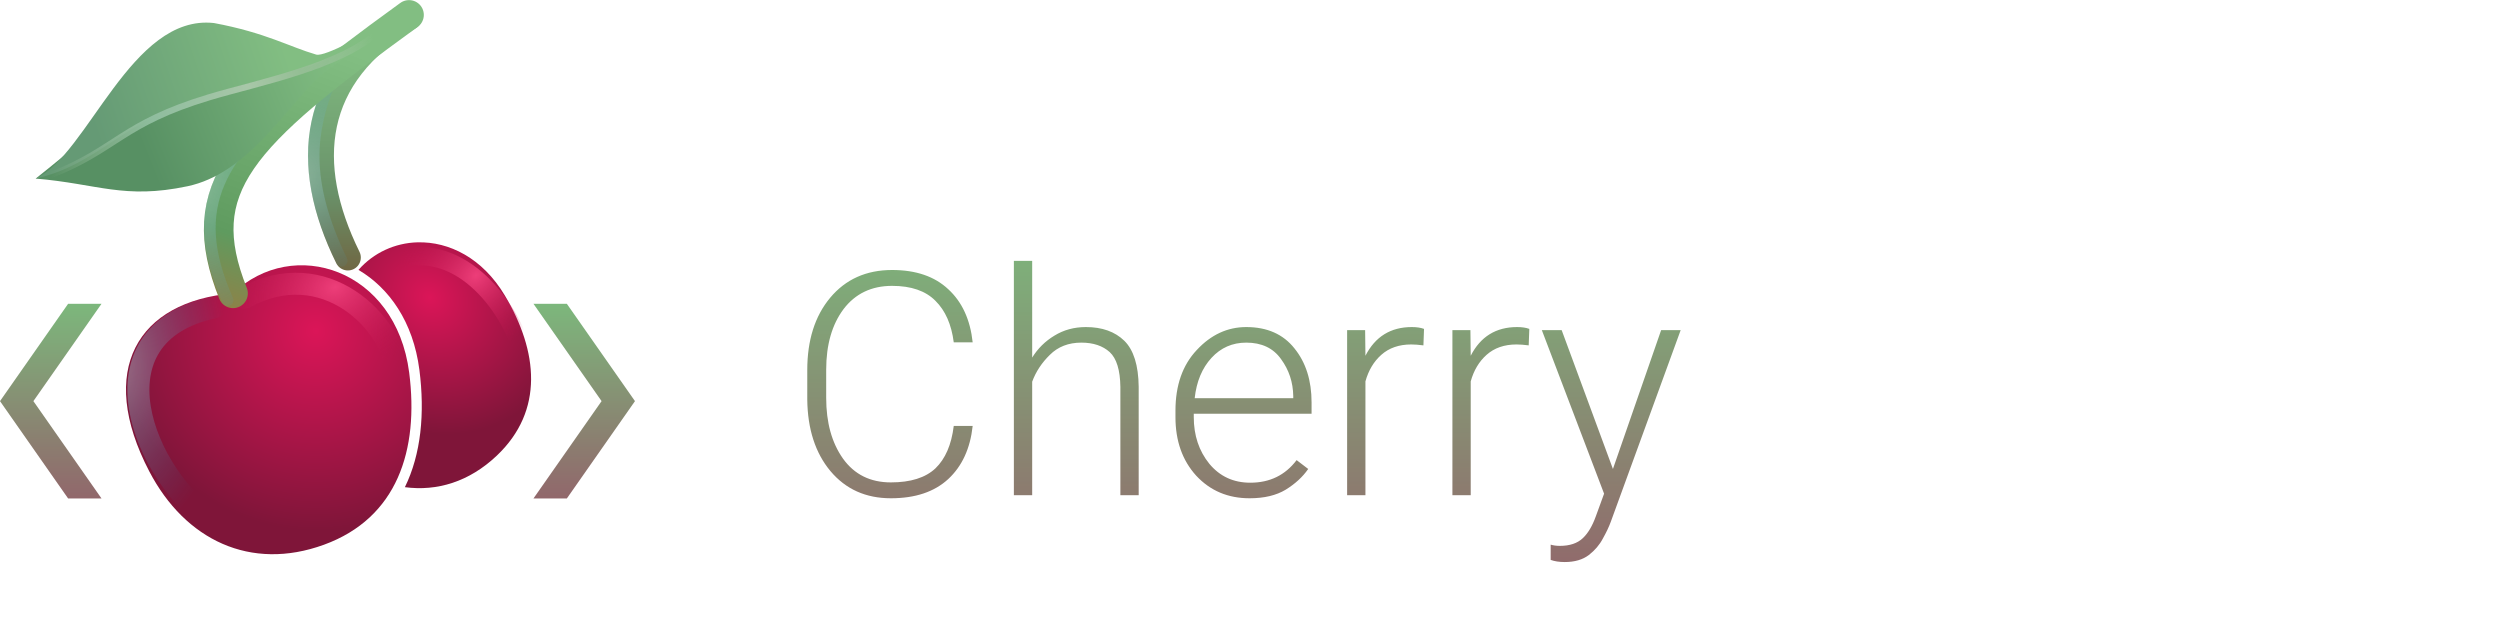
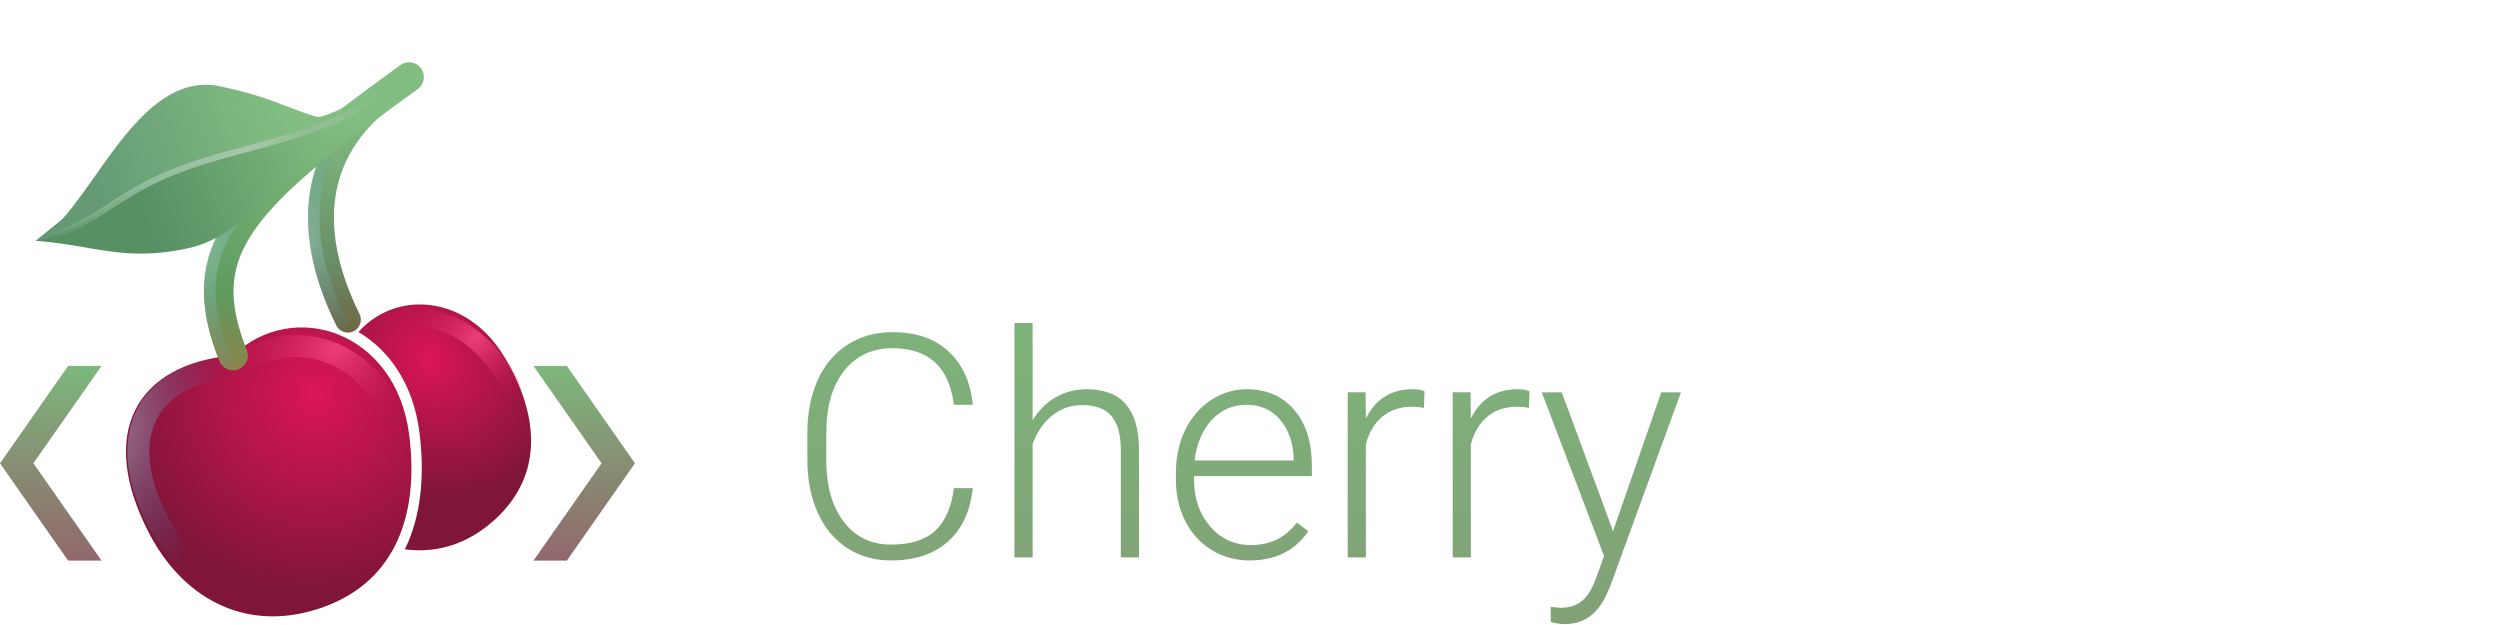
<svg xmlns="http://www.w3.org/2000/svg" xmlns:xlink="http://www.w3.org/1999/xlink" width="128" height="32" viewBox="0 0 128 32" version="1.1" id="svg8">
  <defs id="defs2">
    <linearGradient id="linearGradient1044">
-       <stop style="stop-color:#91686b;stop-opacity:1" offset="0" id="stop1040" />
+       <stop style="stop-color:#82a077;stop-opacity:1" offset="0" id="stop1040" />
      <stop style="stop-color:#7db47b;stop-opacity:1" offset="1" id="stop1042" />
    </linearGradient>
    <linearGradient id="linearGradient1086">
      <stop id="stop1082" offset="0" style="stop-color:#a8c7a8;stop-opacity:0" />
      <stop style="stop-color:#8fbd9e;stop-opacity:1" offset="0.329" id="stop1094" />
      <stop style="stop-color:#a8c7a8;stop-opacity:1" offset="0.615" id="stop1090" />
      <stop id="stop1092" offset="0.776" style="stop-color:#94be94;stop-opacity:1" />
      <stop id="stop1084" offset="1" style="stop-color:#a8c7a8;stop-opacity:0;" />
    </linearGradient>
    <linearGradient id="linearGradient1026">
      <stop style="stop-color:#579063;stop-opacity:1" offset="0" id="stop1022" />
      <stop style="stop-color:#82be82;stop-opacity:1" offset="1" id="stop1024" />
    </linearGradient>
    <linearGradient id="linearGradient1020">
      <stop style="stop-color:#659a75;stop-opacity:1" offset="0" id="stop1016" />
      <stop style="stop-color:#82be82;stop-opacity:1" offset="1" id="stop1018" />
    </linearGradient>
    <linearGradient id="linearGradient1216">
      <stop id="stop1212" offset="0" style="stop-color:#c6e5e9;stop-opacity:0.364" />
      <stop id="stop1214" offset="1" style="stop-color:#1288bc;stop-opacity:0" />
    </linearGradient>
    <linearGradient id="linearGradient1173">
      <stop style="stop-color:#c6e5e9;stop-opacity:0.486" offset="0" id="stop1169" />
      <stop style="stop-color:#1288bc;stop-opacity:0" offset="1" id="stop1171" />
    </linearGradient>
    <linearGradient id="linearGradient1125">
      <stop style="stop-color:#706440;stop-opacity:1" offset="0" id="stop1119" />
      <stop id="stop1121" offset="0.351" style="stop-color:#699169;stop-opacity:1" />
      <stop style="stop-color:#82be82;stop-opacity:1" offset="1" id="stop1123" />
    </linearGradient>
    <linearGradient id="linearGradient1117">
      <stop id="stop1113" offset="0" style="stop-color:#ed3e79;stop-opacity:1" />
      <stop id="stop1115" offset="1" style="stop-color:#bc124b;stop-opacity:0" />
    </linearGradient>
    <linearGradient id="linearGradient1111">
      <stop style="stop-color:#db1558;stop-opacity:1" offset="0" id="stop1107" />
      <stop style="stop-color:#7f1539;stop-opacity:1" offset="1" id="stop1109" />
    </linearGradient>
    <linearGradient id="linearGradient5341">
      <stop id="stop5337" offset="0" style="stop-color:#579063;stop-opacity:1" />
      <stop id="stop5339" offset="1" style="stop-color:#67a367;stop-opacity:1" />
    </linearGradient>
    <linearGradient id="linearGradient5333">
      <stop id="stop5329" offset="0" style="stop-color:#659a75;stop-opacity:1" />
      <stop id="stop5331" offset="1" style="stop-color:#7dbb7d;stop-opacity:1" />
    </linearGradient>
    <linearGradient id="linearGradient5312">
      <stop id="stop5308" offset="0" style="stop-color:#fcc1d5;stop-opacity:1" />
      <stop id="stop5310" offset="1" style="stop-color:#bc124b;stop-opacity:0" />
    </linearGradient>
    <linearGradient id="linearGradient5280">
      <stop id="stop5276" offset="0" style="stop-color:#f0c5dc;stop-opacity:1" />
      <stop id="stop5278" offset="1" style="stop-color:#ffffff;stop-opacity:1" />
    </linearGradient>
    <linearGradient id="linearGradient5216">
      <stop id="stop5212" offset="0" style="stop-color:#a0d2a0;stop-opacity:0" />
      <stop id="stop5214" offset="1" style="stop-color:#a0d2a0;stop-opacity:1" />
    </linearGradient>
    <linearGradient id="linearGradient5176">
      <stop id="stop5172" offset="0" style="stop-color:#937f45;stop-opacity:1" />
      <stop style="stop-color:#5f9b5f;stop-opacity:1;" offset="0.27" id="stop5252" />
      <stop id="stop5174" offset="1" style="stop-color:#82be82;stop-opacity:1" />
    </linearGradient>
    <linearGradient id="linearGradient5152">
      <stop id="stop5148" offset="0" style="stop-color:#91676b;stop-opacity:1" />
      <stop id="stop5150" offset="1" style="stop-color:#7cb87c;stop-opacity:1" />
    </linearGradient>
    <linearGradient id="linearGradient5095">
      <stop id="stop5091" offset="0" style="stop-color:#a20f41;stop-opacity:1;" />
      <stop id="stop5093" offset="1" style="stop-color:#a20f41;stop-opacity:0;" />
    </linearGradient>
    <linearGradient gradientUnits="userSpaceOnUse" y2="313.471" x2="26.25" y1="313.533" x1="25.771" id="linearGradient5097" xlink:href="#linearGradient5095" />
    <linearGradient gradientTransform="matrix(0.7226909,0,0,0.6046981,4.433893,123.1513)" gradientUnits="userSpaceOnUse" y2="298.783" x2="22.473" y1="318.174" x1="22.473" id="linearGradient5154" xlink:href="#linearGradient5152" />
    <radialGradient gradientTransform="matrix(0.9083148,0,0,0.9083148,-110.5057,14.47357)" gradientUnits="userSpaceOnUse" r="9.64" fy="304.114" fx="18.21" cy="304.114" cx="18.21" id="radialGradient5170" xlink:href="#linearGradient1111" />
    <linearGradient gradientTransform="matrix(0.8474964,-0.3267808,0.3267808,0.8474964,-98.00986,51.91272)" gradientUnits="userSpaceOnUse" y2="290.221" x2="15.719" y1="302.252" x1="15.844" id="linearGradient5178" xlink:href="#linearGradient5176" />
    <linearGradient gradientTransform="matrix(0.8474964,-0.3267808,0.3267808,0.8474964,-98.00986,51.91272)" gradientUnits="userSpaceOnUse" y2="290.69" x2="20.977" y1="296.32" x1="15.013" id="linearGradient5218" xlink:href="#linearGradient5216" />
    <radialGradient gradientUnits="userSpaceOnUse" gradientTransform="matrix(2.185942,-0.8428636,0.6444081,1.671253,-221.5023,-183.4299)" r="3.036" fy="301.229" fx="21.688" cy="301.229" cx="21.688" id="radialGradient5244" xlink:href="#linearGradient1117" />
    <linearGradient gradientTransform="matrix(1.289317,0,0,1.289317,-5.030649,-88.66919)" gradientUnits="userSpaceOnUse" y2="300.928" x2="16.509" y1="315.262" x1="14.327" id="linearGradient5282" xlink:href="#linearGradient5280" />
    <radialGradient gradientUnits="userSpaceOnUse" gradientTransform="matrix(1.374648,0,0,1.050982,-7.627628,-14.72757)" r="3.036" fy="301.331" fx="21.314" cy="301.331" cx="21.314" id="radialGradient5244-2" xlink:href="#linearGradient5312" />
    <linearGradient gradientTransform="matrix(0.8474964,-0.3267808,0.3267808,0.8474964,-98.00986,51.91272)" gradientUnits="userSpaceOnUse" y2="289.752" x2="16.562" y1="297.158" x1="7.312" id="linearGradient5335" xlink:href="#linearGradient5333" />
    <linearGradient gradientTransform="matrix(0.8474964,-0.3267808,0.3267808,0.8474964,-98.00986,51.91272)" gradientUnits="userSpaceOnUse" y2="290.69" x2="20.977" y1="298.94" x1="11.656" id="linearGradient5343" xlink:href="#linearGradient5341" />
    <radialGradient gradientTransform="matrix(0.4299367,-0.4870489,0.5509956,0.486385,-155.7976,-120.4017)" gradientUnits="userSpaceOnUse" r="9.64" fy="305.245" fx="20.982" cy="305.245" cx="20.982" id="radialGradient5170-9" xlink:href="#linearGradient1111" />
    <linearGradient gradientTransform="matrix(0.7216143,0,0,0.4893615,4.451075,-128.1188)" gradientUnits="userSpaceOnUse" y2="298.783" x2="22.473" y1="318.174" x1="22.473" id="linearGradient5154-7" xlink:href="#linearGradient5152" />
    <radialGradient gradientUnits="userSpaceOnUse" gradientTransform="matrix(1.108732,-1.053548,0.8054863,0.847677,-245.7677,-216.722)" r="3.036" fy="303.462" fx="22.541" cy="303.462" cx="22.541" id="radialGradient5244-9" xlink:href="#linearGradient1117" />
    <linearGradient gradientTransform="matrix(0.8415461,-0.06739463,0.06739463,0.8415461,-20.30889,-239.4732)" gradientUnits="userSpaceOnUse" y2="292.49" x2="19.017" y1="305.945" x1="17.918" id="linearGradient5178-4" xlink:href="#linearGradient1125" />
    <linearGradient gradientTransform="matrix(0.7948077,0.2846448,-0.2846448,0.7948077,83.27839,-230.4634)" gradientUnits="userSpaceOnUse" y2="290.69" x2="20.977" y1="298.94" x1="11.656" id="linearGradient5343-6" xlink:href="#linearGradient1026" />
    <radialGradient gradientUnits="userSpaceOnUse" gradientTransform="matrix(1.721952,-0.6278869,0.4800484,1.316512,-165.1371,-365.6098)" r="3.036" fy="301.229" fx="21.688" cy="301.229" cx="21.688" id="radialGradient5244-9-0" xlink:href="#linearGradient1117" />
    <radialGradient gradientTransform="matrix(0.9695566,-0.2597919,0.2597919,0.9695566,-82.53477,-270.1654)" gradientUnits="userSpaceOnUse" r="9.64" fy="304.084" fx="20.027" cy="304.084" cx="20.027" id="radialGradient5170-9-6" xlink:href="#linearGradient1111" />
    <linearGradient gradientTransform="matrix(0.8415461,-0.06739463,0.06739463,0.8415461,-26.16174,-239.4602)" gradientUnits="userSpaceOnUse" y2="292.345" x2="25.074" y1="307.498" x1="18.075" id="linearGradient5178-4-7" xlink:href="#linearGradient5176" />
    <radialGradient gradientUnits="userSpaceOnUse" gradientTransform="matrix(1.933659,0.01617682,-0.02405442,2.875241,-23.97415,-842.3672)" r="3.036" fy="300.234" fx="19.127" cy="300.234" cx="19.127" id="radialGradient5244-9-0-0" xlink:href="#linearGradient1173" />
    <radialGradient gradientUnits="userSpaceOnUse" gradientTransform="matrix(1.931583,-0.09102784,0.1379727,2.927747,-69.77484,-864.2354)" r="3.036" fy="299.983" fx="19.923" cy="299.983" cx="19.923" id="radialGradient5244-9-0-0-5" xlink:href="#linearGradient1216" />
    <radialGradient gradientUnits="userSpaceOnUse" gradientTransform="matrix(1.933119,-0.04847161,0.0538028,2.145743,-39.34179,-631.7861)" r="3.036" fy="300.494" fx="19.73" cy="300.494" cx="19.73" id="radialGradient5244-9-0-0-5-4" xlink:href="#linearGradient1216" />
    <linearGradient gradientTransform="matrix(0.7948077,0.2846448,-0.2846448,0.7948077,83.27839,-230.4634)" gradientUnits="userSpaceOnUse" y2="289.752" x2="16.562" y1="297.158" x1="7.312" id="linearGradient5335-0" xlink:href="#linearGradient1020" />
    <linearGradient gradientUnits="userSpaceOnUse" y2="4.445" x2="18.418" y1="9.484" x1="2.272" id="linearGradient1088" xlink:href="#linearGradient1086" />
-     <linearGradient xlink:href="#linearGradient1044" id="linearGradient1046" x1="74.153" y1="1123.964" x2="74.153" y2="1106.618" gradientUnits="userSpaceOnUse" gradientTransform="translate(-8.780801,-3.90303)" />
+     <linearGradient xlink:href="#linearGradient1044" id="linearGradient1046" x1="74.153" y1="1123.964" x2="74.153" y2="1106.618" gradientUnits="userSpaceOnUse" gradientTransform="translate(-8.780801,-0.7210498)" />
  </defs>
  <g id="layer1" transform="translate(0,-1090.52)">
-     <g id="g1026" transform="matrix(1.056494,0,0,1.056493,-0.6138668,1086.9)">
+     <g id="g1026" transform="matrix(1.056494,0,0,1.056493,-0.6138668,1090.082)">
      <g style="display:none" transform="translate(0,-288.5333)" id="layer1-2">
        <path transform="rotate(-21.08583)" id="path5071" d="m -87.359,295.266 c -1.066,4.717 -3.776,8.209 -8.612,8.209 -4.836,0 -7.975,-3.221 -8.607,-7.96 -0.937,-7.025 2.91,-10.157 8.649,-8.6 4.72,-2.071 9.998,2.033 8.571,8.351 z" style="opacity:1;vector-effect:none;fill:url(#radialGradient5170);fill-opacity:1;fill-rule:evenodd;stroke:none;stroke-width:0.636;stroke-linecap:round;stroke-linejoin:miter;stroke-miterlimit:4;stroke-dasharray:none;stroke-dashoffset:0;stroke-opacity:1" />
        <path d="m 28.069,303.891 h -1.621 l 3.307,5.83 -3.307,5.83 h 1.621 l 3.307,-5.83 z m -24.204,0 h 1.621 l -3.307,5.83 3.307,5.83 H 3.865 l -3.307,-5.83 z" style="opacity:1;vector-effect:none;fill:url(#linearGradient5154);fill-opacity:1;fill-rule:evenodd;stroke:none;stroke-width:0.463;stroke-linecap:round;stroke-linejoin:miter;stroke-miterlimit:4;stroke-dasharray:none;stroke-dashoffset:0;stroke-opacity:1" id="rect5073-3" />
        <path id="path5115-0-2" d="m 14.423,302.482 c 4.898,-2.817 9.229,1.341 9.577,4.546" style="fill:none;stroke:url(#radialGradient5244);stroke-width:1.362;stroke-linecap:round;stroke-linejoin:round;stroke-miterlimit:4;stroke-dasharray:none;stroke-opacity:1" />
        <path id="path5115" d="m 14.188,302.893 c -2.491,-2.94 -3.807,-7.424 0.618,-11.099" style="fill:none;stroke:url(#linearGradient5178);stroke-width:1.544;stroke-linecap:round;stroke-linejoin:round;stroke-miterlimit:4;stroke-dasharray:none;stroke-opacity:1" />
        <path id="path5115-0" d="m 11.546,298.137 c 0.358,-3.675 1.082,-4.822 3.214,-6.72" style="fill:none;stroke:url(#linearGradient5218);stroke-width:0.318;stroke-linecap:round;stroke-linejoin:round;stroke-miterlimit:4;stroke-dasharray:none;stroke-opacity:1" />
        <path id="path5267" d="m 14.657,291.19 c -1.181,1.883 -2.436,4.612 -3.973,6.768 -1.966,2.758 -1.537,6.522 -4.171,8.434 1.857,-9.719 0.077,-9.297 8.144,-15.203 z" style="fill:url(#linearGradient5343);fill-opacity:1;stroke:none;stroke-width:0.363;stroke-linecap:butt;stroke-linejoin:miter;stroke-miterlimit:4;stroke-dasharray:none;stroke-opacity:1" />
        <g id="text5271" style="font-style:normal;font-weight:normal;font-size:27.156px;line-height:1.25;font-family:sans-serif;letter-spacing:0px;word-spacing:0px;fill:#000000;fill-opacity:1;stroke:none;stroke-width:0.679" transform="matrix(0.6243729,-0.05598157,0.05669832,0.6323669,-10.16106,116.6138)" aria-label="C">
          <path id="path5273" style="font-style:normal;font-variant:normal;font-weight:normal;font-stretch:normal;font-family:'Nirmala UI';-inkscape-font-specification:'Nirmala UI';fill:url(#linearGradient5282);fill-opacity:1;stroke:none;stroke-width:0.195;stroke-miterlimit:4;stroke-dasharray:none;stroke-opacity:1" d="m 20.759,315.165 c -1.372,0.725 -3.08,1.087 -5.125,1.087 -5.589,-0.154 -8.672,-4.622 -8.723,-9.24 0.126,-5.715 3.771,-9.939 9.473,-9.939 1.76,0 3.218,0.255 4.374,0.764 v 3.892 c -1.378,-1.505 -2.795,-1.513 -4.4,-1.513 -3.542,0 -6.196,2.426 -6.196,6.667 0,3.746 1.918,6.534 5.756,6.534 1.621,0 2.625,0.313 4.84,-1.496 z" />
        </g>
        <path id="path5267-9" d="m 14.657,291.19 c -1.906,1.737 -1.913,1.949 -4.46,4.401 -3.232,3.111 -1.673,8.065 -3.684,10.802 1.252,-2.716 -1.848,-9.754 1.739,-12.213 3.144,-1.83 4.587,-1.669 6.405,-2.989 z" style="fill:url(#linearGradient5335);fill-opacity:1;stroke:none;stroke-width:0.363;stroke-linecap:butt;stroke-linejoin:miter;stroke-miterlimit:4;stroke-dasharray:none;stroke-opacity:1" />
      </g>
      <g style="display:inline" id="layer2">
        <path id="path5071-1" d="m 20.816,15.17 c -1.093,0.03 -2.125,0.5 -2.863,1.336 1.483,0.874 2.654,2.514 2.953,4.846 0.27,2.11 0.081,4.082 -0.703,5.684 1.554,0.208 3.117,-0.258 4.459,-1.533 2.289,-2.175 2,-5.048 0.383,-7.76 -1.083,-1.816 -2.709,-2.614 -4.229,-2.572 z" style="opacity:1;vector-effect:none;fill:url(#radialGradient5170-9);fill-opacity:1;fill-rule:evenodd;stroke:none;stroke-width:0.415;stroke-linecap:round;stroke-linejoin:miter;stroke-miterlimit:4;stroke-dasharray:none;stroke-dashoffset:0;stroke-opacity:1" />
        <path d="m 28.051,18.148 h -1.618 l 3.302,4.718 -3.302,4.718 h 1.618 l 3.302,-4.718 z m -24.168,0 h 1.618 l -3.302,4.718 3.302,4.718 H 3.883 L 0.581,22.866 Z" style="opacity:1;vector-effect:none;fill:url(#linearGradient5154-7);fill-opacity:1;fill-rule:evenodd;stroke:none;stroke-width:0.416;stroke-linecap:round;stroke-linejoin:miter;stroke-miterlimit:4;stroke-dasharray:none;stroke-dashoffset:0;stroke-opacity:1" id="rect5073-3-4" />
        <path id="path5115-0-2-6" d="m 19.317,16.199 c 3.1,-1.402 5.728,1.544 6.592,4.259" style="fill:none;stroke:url(#radialGradient5244-9);stroke-width:0.889;stroke-linecap:round;stroke-linejoin:round;stroke-miterlimit:4;stroke-dasharray:none;stroke-opacity:1" />
        <path id="path5115-07" d="M 17.44,15.906 C 15.205,11.376 15.625,7.059 20.411,4.251" style="fill:none;stroke:url(#linearGradient5178-4);stroke-width:1.255;stroke-linecap:round;stroke-linejoin:round;stroke-miterlimit:4;stroke-dasharray:none;stroke-opacity:1" />
        <path id="path5071-1-5" d="m 20.411,21.483 c 0.481,3.753 -0.575,7.046 -4.13,8.342 -3.555,1.296 -6.725,-0.23 -8.46,-3.544 -2.571,-4.912 -0.583,-8.245 4.052,-8.639 2.914,-2.787 7.893,-1.185 8.538,3.841 z" style="display:inline;opacity:1;vector-effect:none;fill:url(#radialGradient5170-9-6);fill-opacity:1;fill-rule:evenodd;stroke:none;stroke-width:0.497;stroke-linecap:round;stroke-linejoin:miter;stroke-miterlimit:4;stroke-dasharray:none;stroke-dashoffset:0;stroke-opacity:1" />
        <path id="path5115-0-2-6-7" d="m 12.423,17.86 c 3.872,-2.133 7.2,1.181 7.426,3.693" style="display:inline;fill:none;stroke:url(#radialGradient5244-9-0);stroke-width:1.066;stroke-linecap:round;stroke-linejoin:round;stroke-miterlimit:4;stroke-dasharray:none;stroke-opacity:1" />
        <path id="path5115-0-2-6-7-1" d="m 10.965,18.319 c -6.147,1.299 -3.524,8.16 0.179,10.606" style="display:inline;fill:none;stroke:url(#radialGradient5244-9-0-0);stroke-width:1.066;stroke-linecap:round;stroke-linejoin:round;stroke-miterlimit:4;stroke-dasharray:none;stroke-opacity:1" />
        <path id="path5115-0-2-6-7-1-4-3" d="m 16.53,7.482 c -0.891,2.276 -1.298,4.634 0.612,8.583" style="display:inline;fill:none;stroke:url(#radialGradient5244-9-0-0-5-4);stroke-width:0.56;stroke-linecap:round;stroke-linejoin:round;stroke-miterlimit:4;stroke-dasharray:none;stroke-opacity:1" />
        <path id="path5115-07-1" d="M 11.874,17.642 C 9.826,12.502 12.204,10.093 20.403,4.149" style="display:inline;fill:none;stroke:url(#linearGradient5178-4-7);stroke-width:1.435;stroke-linecap:round;stroke-linejoin:round;stroke-miterlimit:4;stroke-dasharray:none;stroke-opacity:1" />
        <path id="path5115-0-2-6-7-1-4" d="M 15.496,7.464 C 11.264,10.87 9.574,13.391 11.614,17.974" style="display:inline;fill:none;stroke:url(#radialGradient5244-9-0-0-5);stroke-width:0.56;stroke-linecap:round;stroke-linejoin:round;stroke-miterlimit:4;stroke-dasharray:none;stroke-opacity:1" />
        <path id="path5267-5" d="M 19.372,4.439 C 17.748,6.005 16.424,6.775 15.986,7.201 14.366,8.779 12.526,11.852 9.665,12.453 6.585,13.1 5.325,12.335 2.311,12.081 9.089,6.711 8.159,5.697 15.724,6.212 16.205,6.245 17.592,5.864 19.372,4.439 Z" style="fill:url(#linearGradient5343-6);fill-opacity:1;stroke:none;stroke-width:0.338;stroke-linecap:butt;stroke-linejoin:miter;stroke-miterlimit:4;stroke-dasharray:none;stroke-opacity:1" />
        <path id="path5267-9-2" d="M 19.372,4.439 C 18.797,5.028 17.343,5.898 15.976,6.495 14.804,7.006 13.669,7.131 10.534,8.065 6.538,9.254 5.388,11.376 2.311,12.081 4.841,10.93 6.933,4.095 10.951,4.543 c 2.512,0.469 3.65,1.15 4.954,1.529 0.421,0.123 2.551,-1.057 3.468,-1.633 z" style="display:inline;fill:url(#linearGradient5335-0);fill-opacity:1;stroke:none;stroke-width:0.338;stroke-linecap:butt;stroke-linejoin:miter;stroke-miterlimit:4;stroke-dasharray:none;stroke-opacity:1" />
        <path id="path1028" d="M 18.953,4.933 C 17.086,6.667 13.069,7.432 10.717,8.141 6.501,9.411 6.206,10.672 3.062,11.905" style="fill:#82be82;fill-opacity:0;stroke:url(#linearGradient1088);stroke-width:0.3;stroke-linecap:round;stroke-linejoin:round;stroke-miterlimit:4;stroke-dasharray:none;stroke-opacity:1" />
      </g>
    </g>
-     <text xml:space="preserve" style="font-style:normal;font-weight:normal;font-size:23.537px;line-height:1.25;font-family:sans-serif;letter-spacing:0px;word-spacing:0px;fill:url(#linearGradient1046);fill-opacity:1;stroke:none;stroke-width:0.588" x="32.502" y="1115.877" id="text1030">
-       <tspan id="tspan1028" x="32.502" y="1115.877" style="font-style:normal;font-variant:normal;font-weight:300;font-stretch:normal;font-size:16px;font-family:Roboto;-inkscape-font-specification:'Roboto Light';fill:url(#linearGradient1046);fill-opacity:1;stroke-width:0.588">  Cherry</tspan>
-     </text>
+     <g aria-label="  Cherry" style="font-style:normal;font-weight:normal;font-size:23.537px;line-height:1.25;font-family:sans-serif;letter-spacing:0px;word-spacing:0px;fill:url(#linearGradient1046);fill-opacity:1;stroke:none;stroke-width:0.588" id="text1030">
+       <path d="m 49.807,1115.512 q -0.195,1.797 -1.289,2.75 -1.086,0.953 -2.898,0.953 -1.266,0 -2.242,-0.633 -0.969,-0.633 -1.5,-1.789 -0.531,-1.164 -0.539,-2.656 v -1.476 q 0,-1.516 0.531,-2.688 0.531,-1.172 1.523,-1.805 1,-0.641 2.297,-0.641 1.828,0 2.883,0.992 1.062,0.984 1.234,2.727 h -0.969 q -0.359,-2.898 -3.148,-2.898 -1.547,0 -2.469,1.156 -0.914,1.156 -0.914,3.195 v 1.391 q 0,1.969 0.891,3.141 0.898,1.172 2.422,1.172 1.508,0 2.273,-0.719 0.766,-0.727 0.945,-2.172 z" style="font-style:normal;font-variant:normal;font-weight:300;font-stretch:normal;font-size:16px;font-family:Roboto;-inkscape-font-specification:'Roboto Light';fill:url(#linearGradient1046);fill-opacity:1;stroke-width:0.588" id="path921" />
+       <path d="m 52.87,1112.035 q 0.461,-0.758 1.18,-1.172 0.719,-0.414 1.57,-0.414 1.359,0 2.023,0.766 0.664,0.766 0.672,2.297 v 5.547 h -0.93 v -5.555 q -0.008,-1.133 -0.484,-1.688 -0.469,-0.555 -1.508,-0.555 -0.867,0 -1.539,0.547 -0.664,0.539 -0.984,1.461 v 5.789 h -0.93 v -12 h 0.93 z" style="font-style:normal;font-variant:normal;font-weight:300;font-stretch:normal;font-size:16px;font-family:Roboto;-inkscape-font-specification:'Roboto Light';fill:url(#linearGradient1046);fill-opacity:1;stroke-width:0.588" id="path923" />
+       <path d="m 63.995,1119.215 q -1.078,0 -1.953,-0.531 -0.867,-0.531 -1.352,-1.477 -0.484,-0.953 -0.484,-2.133 v -0.336 q 0,-1.219 0.469,-2.195 0.477,-0.977 1.32,-1.531 0.844,-0.562 1.828,-0.562 1.539,0 2.438,1.055 0.906,1.047 0.906,2.867 v 0.523 h -6.031 v 0.18 q 0,1.438 0.82,2.398 0.828,0.953 2.078,0.953 0.75,0 1.32,-0.274 0.578,-0.273 1.047,-0.875 l 0.586,0.445 q -1.031,1.492 -2.992,1.492 z m -0.172,-7.969 q -1.055,0 -1.781,0.773 -0.719,0.773 -0.875,2.078 h 5.07 v -0.102 q -0.039,-1.219 -0.695,-1.984 -0.656,-0.766 -1.719,-0.766 z" style="font-style:normal;font-variant:normal;font-weight:300;font-stretch:normal;font-size:16px;font-family:Roboto;-inkscape-font-specification:'Roboto Light';fill:url(#linearGradient1046);fill-opacity:1;stroke-width:0.588" id="path925" />
+       <path d="m 72.909,1111.402 q -0.297,-0.055 -0.633,-0.055 -0.875,0 -1.484,0.492 -0.602,0.484 -0.859,1.414 v 5.805 h -0.93 v -8.453 h 0.914 l 0.016,1.344 q 0.742,-1.5 2.383,-1.5 0.391,0 0.617,0.102 z" style="font-style:normal;font-variant:normal;font-weight:300;font-stretch:normal;font-size:16px;font-family:Roboto;-inkscape-font-specification:'Roboto Light';fill:url(#linearGradient1046);fill-opacity:1;stroke-width:0.588" id="path927" />
+       <path d="m 78.284,1111.402 q -0.297,-0.055 -0.633,-0.055 -0.875,0 -1.484,0.492 -0.602,0.484 -0.859,1.414 v 5.805 h -0.93 v -8.453 h 0.914 l 0.016,1.344 q 0.742,-1.5 2.383,-1.5 0.391,0 0.617,0.102 z" style="font-style:normal;font-variant:normal;font-weight:300;font-stretch:normal;font-size:16px;font-family:Roboto;-inkscape-font-specification:'Roboto Light';fill:url(#linearGradient1046);fill-opacity:1;stroke-width:0.588" id="path929" />
+       <path d="m 82.588,1117.715 2.469,-7.109 h 1.008 l -3.609,9.891 -0.188,0.438 q -0.695,1.539 -2.148,1.539 -0.336,0 -0.719,-0.109 l -0.008,-0.773 0.484,0.047 q 0.688,0 1.109,-0.344 0.43,-0.336 0.727,-1.164 l 0.414,-1.141 -3.188,-8.383 h 1.023 z" style="font-style:normal;font-variant:normal;font-weight:300;font-stretch:normal;font-size:16px;font-family:Roboto;-inkscape-font-specification:'Roboto Light';fill:url(#linearGradient1046);fill-opacity:1;stroke-width:0.588" id="path931" />
+     </g>
  </g>
</svg>
